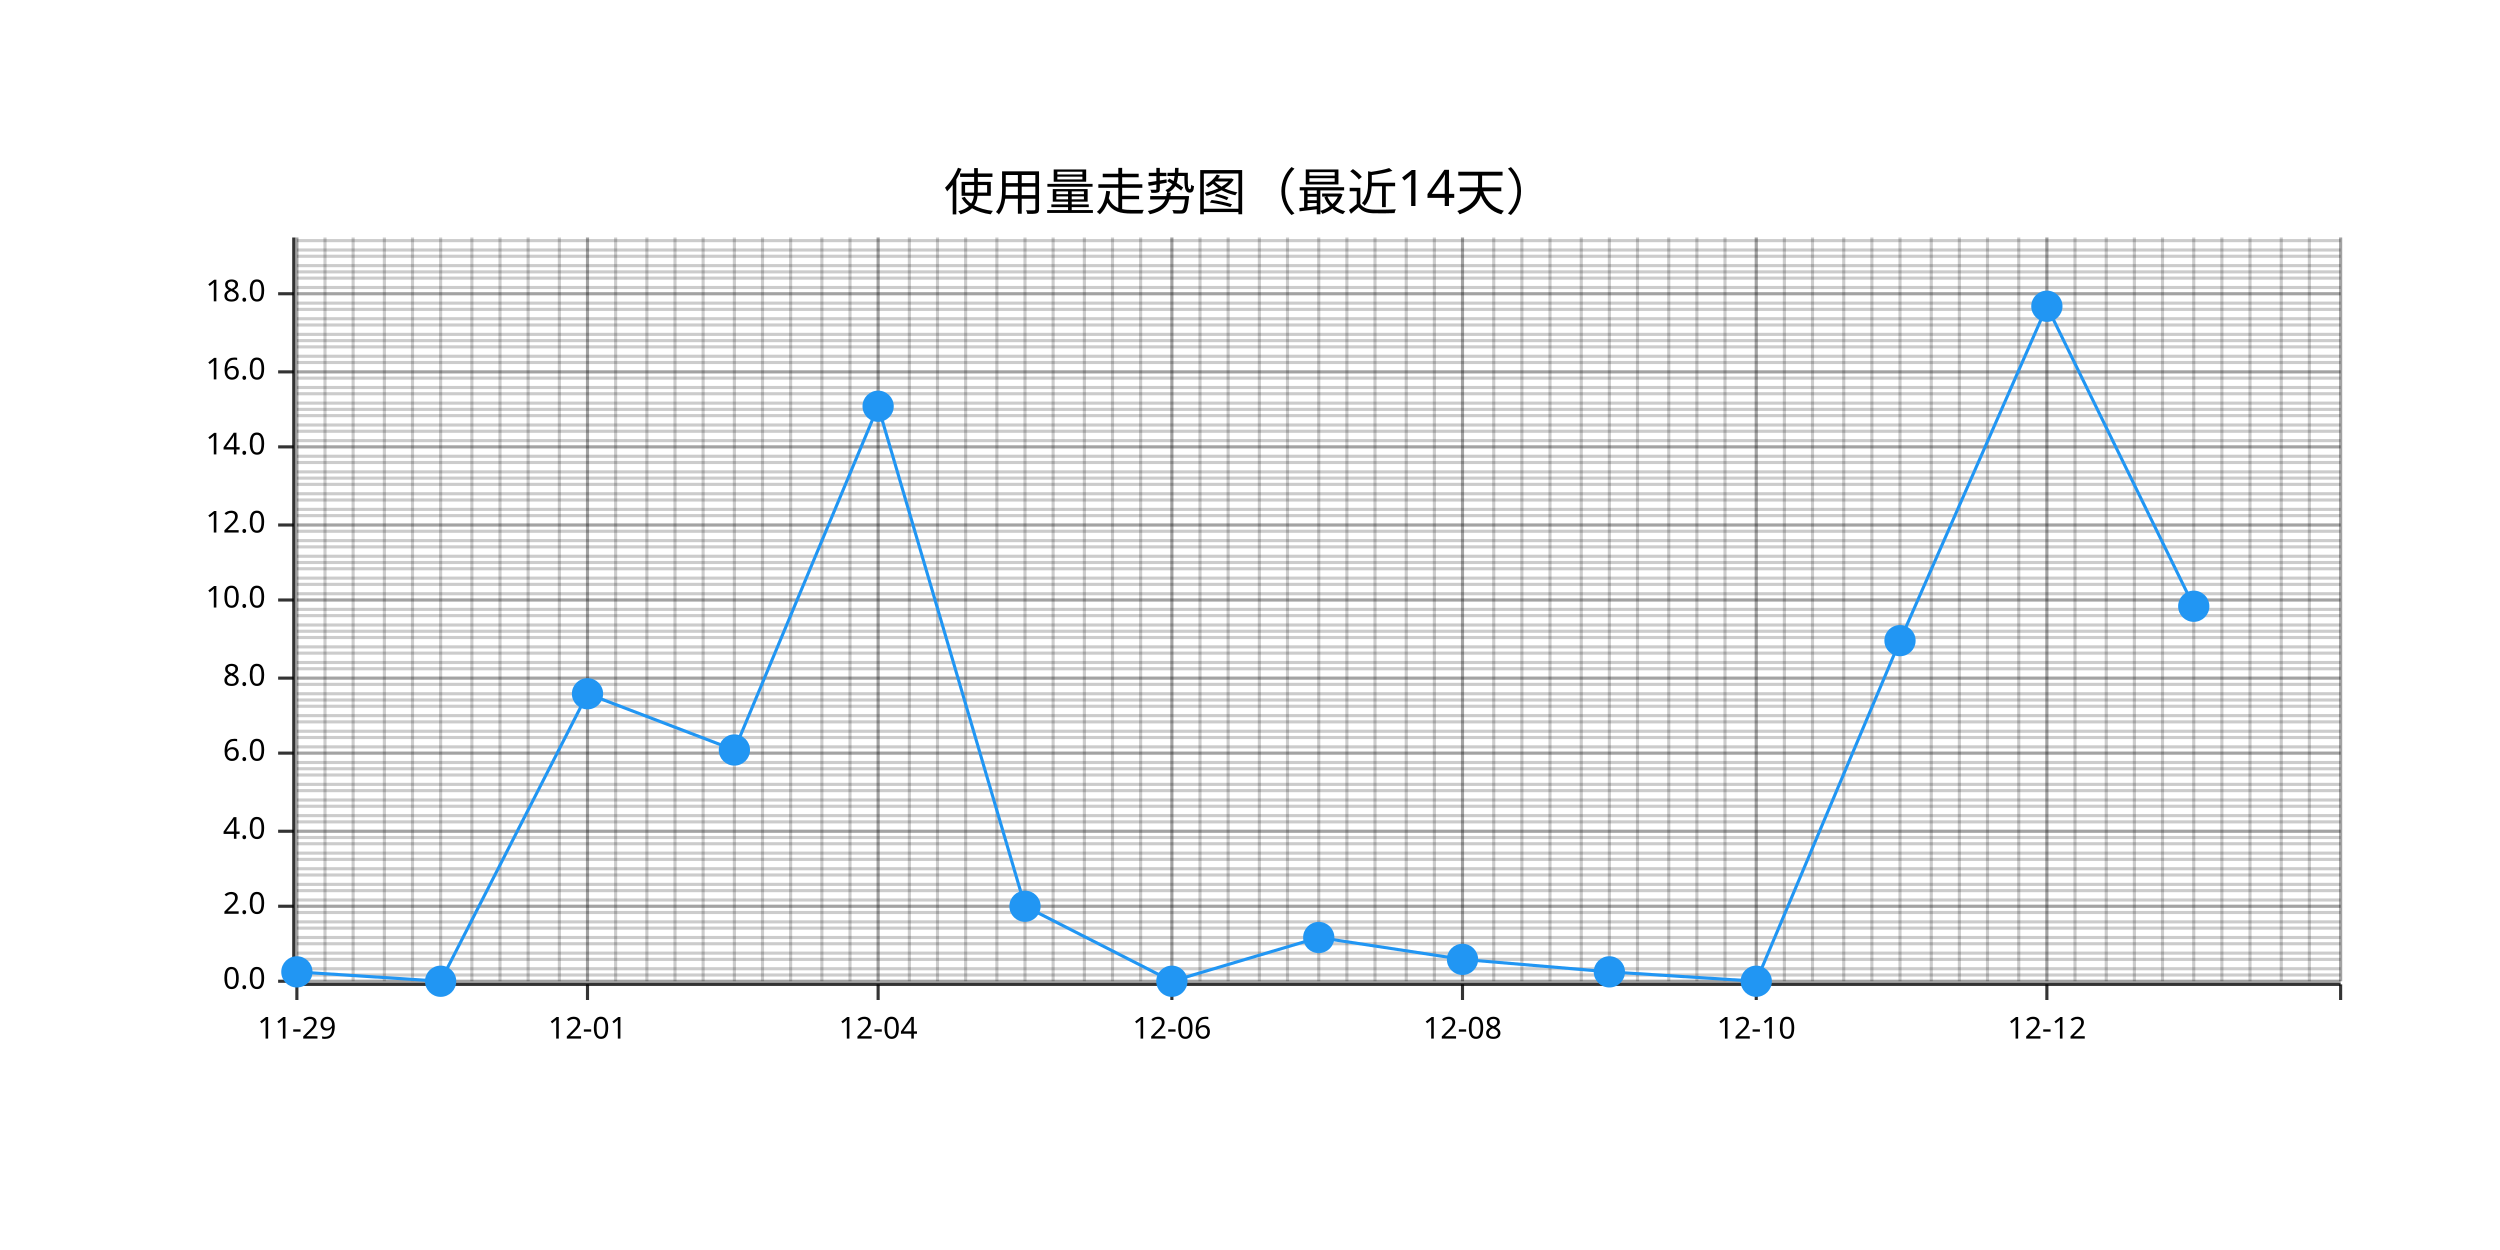
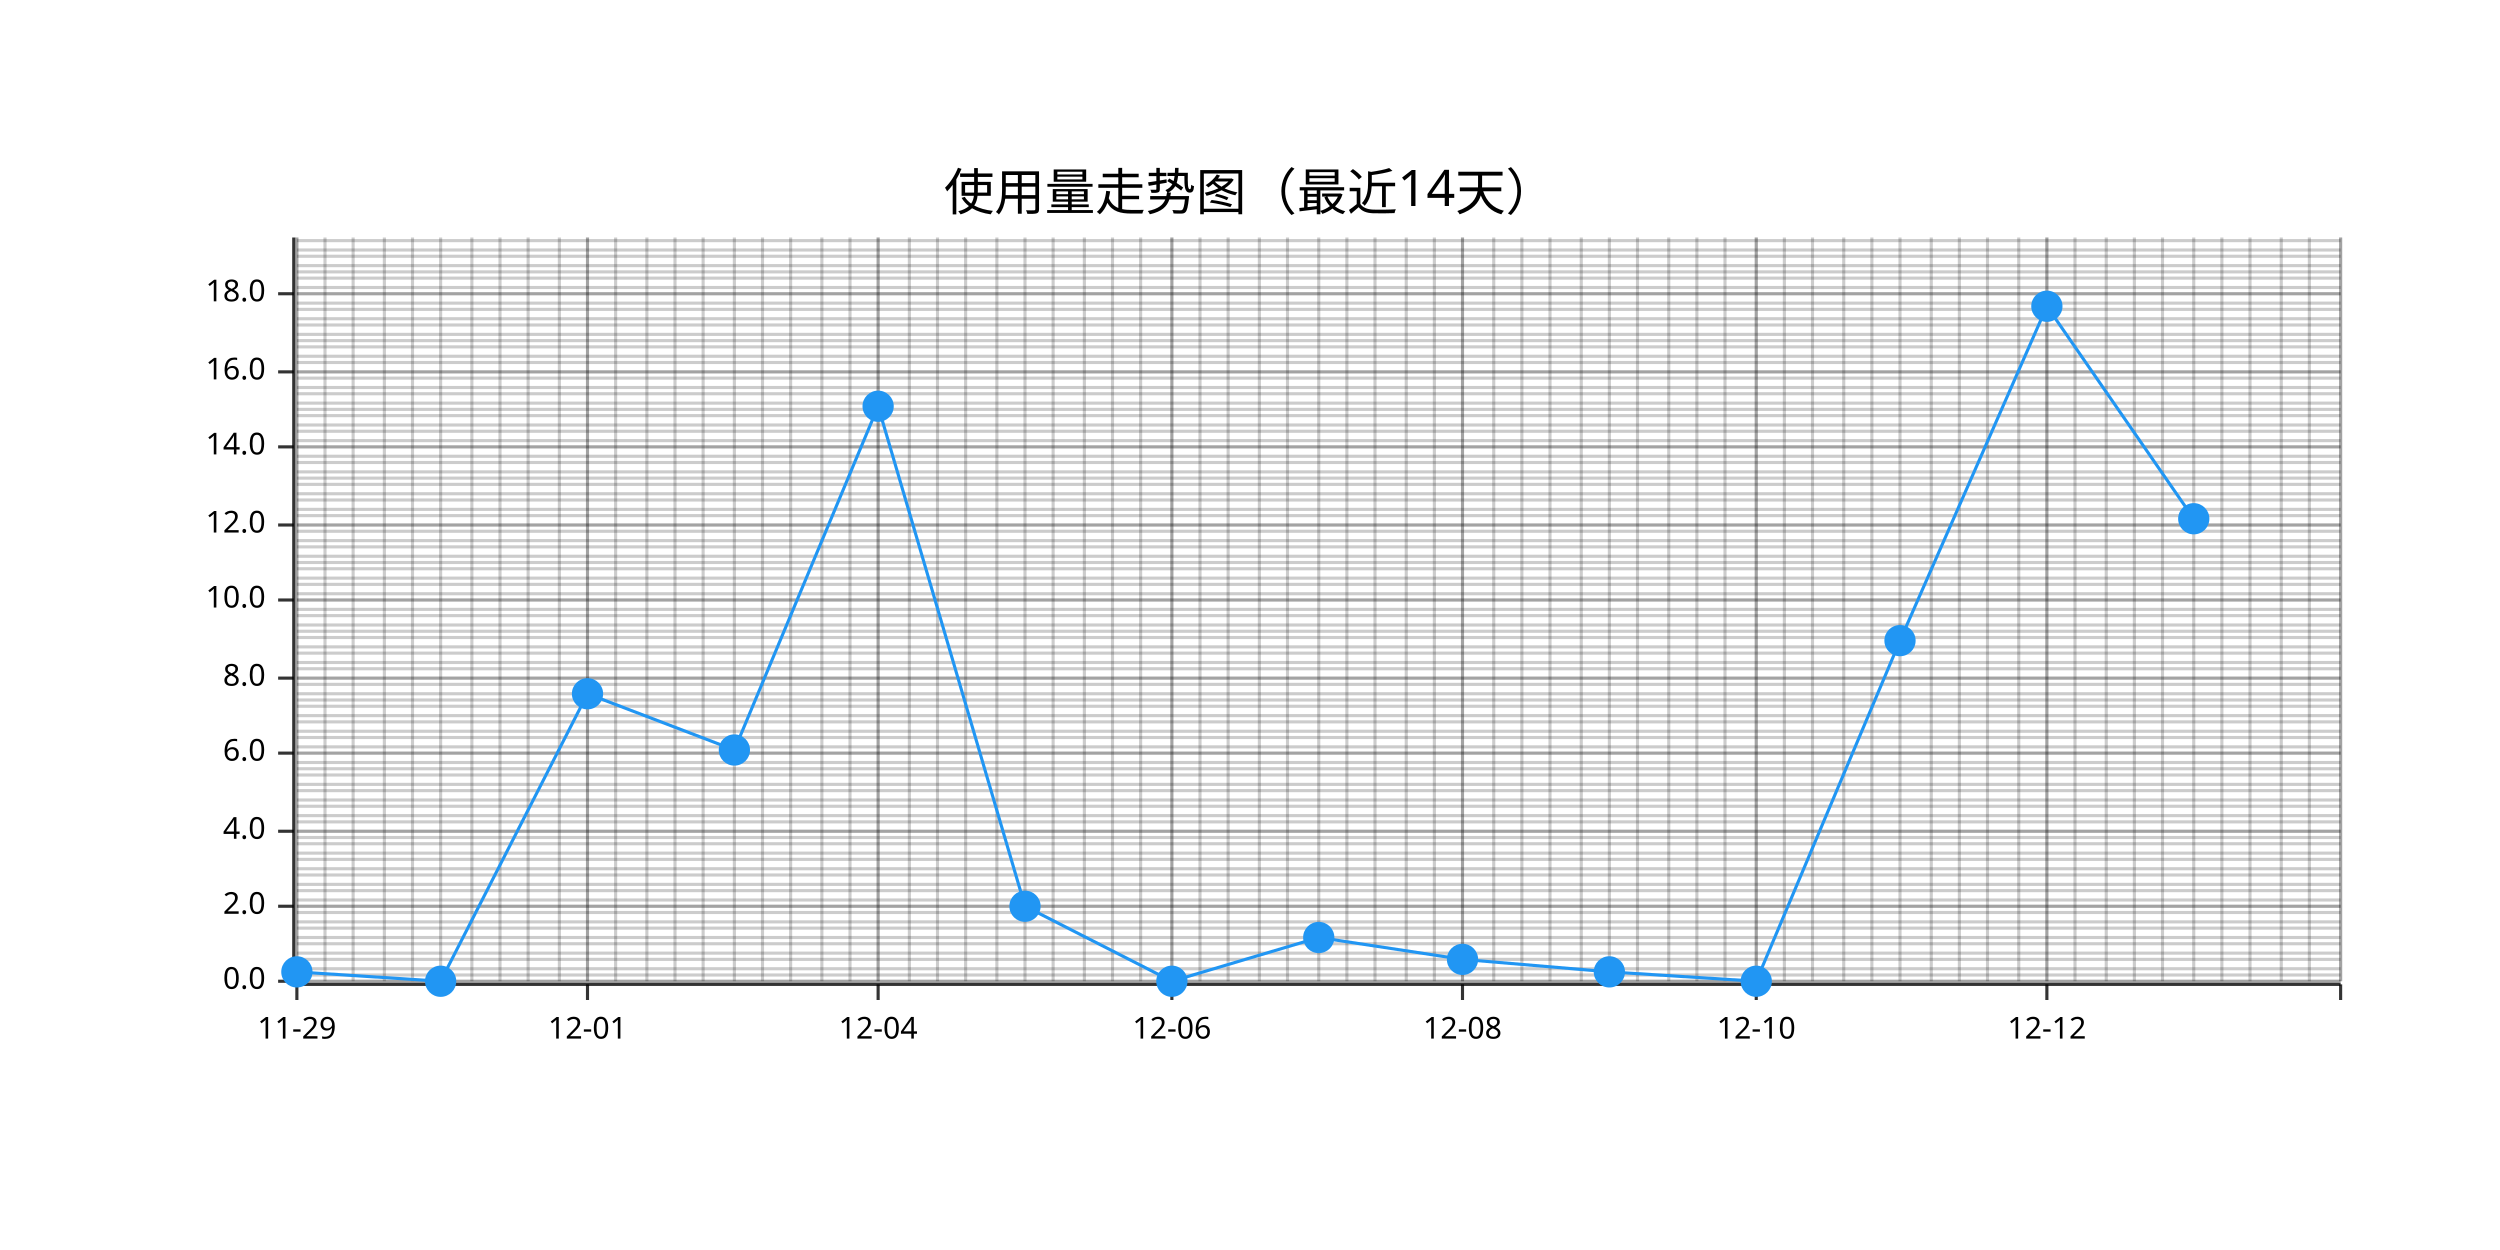
<svg xmlns="http://www.w3.org/2000/svg" width="800" height="400" viewBox="0 0 800 400">
  <rect x="0" y="0" width="800" height="400" opacity="1" fill="#FFFFFF" stroke="none" />
  <text x="400" y="55" dy="0.76em" text-anchor="middle" font-family="sans-serif" font-size="16.129" opacity="1" fill="#000000">
使用量走势图（最近14天）
</text>
  <line opacity="0.2" stroke="#000000" stroke-width="1" x1="95" y1="314" x2="95" y2="76" />
  <line opacity="0.2" stroke="#000000" stroke-width="1" x1="104" y1="314" x2="104" y2="76" />
  <line opacity="0.2" stroke="#000000" stroke-width="1" x1="113" y1="314" x2="113" y2="76" />
  <line opacity="0.2" stroke="#000000" stroke-width="1" x1="123" y1="314" x2="123" y2="76" />
  <line opacity="0.2" stroke="#000000" stroke-width="1" x1="132" y1="314" x2="132" y2="76" />
  <line opacity="0.2" stroke="#000000" stroke-width="1" x1="141" y1="314" x2="141" y2="76" />
  <line opacity="0.2" stroke="#000000" stroke-width="1" x1="151" y1="314" x2="151" y2="76" />
  <line opacity="0.2" stroke="#000000" stroke-width="1" x1="160" y1="314" x2="160" y2="76" />
  <line opacity="0.2" stroke="#000000" stroke-width="1" x1="169" y1="314" x2="169" y2="76" />
  <line opacity="0.2" stroke="#000000" stroke-width="1" x1="179" y1="314" x2="179" y2="76" />
  <line opacity="0.2" stroke="#000000" stroke-width="1" x1="188" y1="314" x2="188" y2="76" />
  <line opacity="0.2" stroke="#000000" stroke-width="1" x1="197" y1="314" x2="197" y2="76" />
  <line opacity="0.2" stroke="#000000" stroke-width="1" x1="207" y1="314" x2="207" y2="76" />
  <line opacity="0.2" stroke="#000000" stroke-width="1" x1="216" y1="314" x2="216" y2="76" />
  <line opacity="0.2" stroke="#000000" stroke-width="1" x1="225" y1="314" x2="225" y2="76" />
  <line opacity="0.2" stroke="#000000" stroke-width="1" x1="235" y1="314" x2="235" y2="76" />
  <line opacity="0.2" stroke="#000000" stroke-width="1" x1="244" y1="314" x2="244" y2="76" />
  <line opacity="0.2" stroke="#000000" stroke-width="1" x1="253" y1="314" x2="253" y2="76" />
  <line opacity="0.2" stroke="#000000" stroke-width="1" x1="263" y1="314" x2="263" y2="76" />
  <line opacity="0.2" stroke="#000000" stroke-width="1" x1="272" y1="314" x2="272" y2="76" />
  <line opacity="0.2" stroke="#000000" stroke-width="1" x1="281" y1="314" x2="281" y2="76" />
  <line opacity="0.2" stroke="#000000" stroke-width="1" x1="291" y1="314" x2="291" y2="76" />
  <line opacity="0.2" stroke="#000000" stroke-width="1" x1="300" y1="314" x2="300" y2="76" />
  <line opacity="0.2" stroke="#000000" stroke-width="1" x1="309" y1="314" x2="309" y2="76" />
  <line opacity="0.2" stroke="#000000" stroke-width="1" x1="319" y1="314" x2="319" y2="76" />
  <line opacity="0.2" stroke="#000000" stroke-width="1" x1="328" y1="314" x2="328" y2="76" />
  <line opacity="0.2" stroke="#000000" stroke-width="1" x1="337" y1="314" x2="337" y2="76" />
  <line opacity="0.2" stroke="#000000" stroke-width="1" x1="347" y1="314" x2="347" y2="76" />
  <line opacity="0.2" stroke="#000000" stroke-width="1" x1="356" y1="314" x2="356" y2="76" />
  <line opacity="0.2" stroke="#000000" stroke-width="1" x1="365" y1="314" x2="365" y2="76" />
  <line opacity="0.2" stroke="#000000" stroke-width="1" x1="375" y1="314" x2="375" y2="76" />
  <line opacity="0.2" stroke="#000000" stroke-width="1" x1="384" y1="314" x2="384" y2="76" />
  <line opacity="0.2" stroke="#000000" stroke-width="1" x1="393" y1="314" x2="393" y2="76" />
  <line opacity="0.2" stroke="#000000" stroke-width="1" x1="403" y1="314" x2="403" y2="76" />
  <line opacity="0.2" stroke="#000000" stroke-width="1" x1="412" y1="314" x2="412" y2="76" />
  <line opacity="0.2" stroke="#000000" stroke-width="1" x1="422" y1="314" x2="422" y2="76" />
  <line opacity="0.2" stroke="#000000" stroke-width="1" x1="431" y1="314" x2="431" y2="76" />
  <line opacity="0.2" stroke="#000000" stroke-width="1" x1="440" y1="314" x2="440" y2="76" />
  <line opacity="0.2" stroke="#000000" stroke-width="1" x1="450" y1="314" x2="450" y2="76" />
  <line opacity="0.2" stroke="#000000" stroke-width="1" x1="459" y1="314" x2="459" y2="76" />
  <line opacity="0.2" stroke="#000000" stroke-width="1" x1="468" y1="314" x2="468" y2="76" />
  <line opacity="0.2" stroke="#000000" stroke-width="1" x1="478" y1="314" x2="478" y2="76" />
  <line opacity="0.2" stroke="#000000" stroke-width="1" x1="487" y1="314" x2="487" y2="76" />
  <line opacity="0.2" stroke="#000000" stroke-width="1" x1="496" y1="314" x2="496" y2="76" />
  <line opacity="0.2" stroke="#000000" stroke-width="1" x1="506" y1="314" x2="506" y2="76" />
  <line opacity="0.2" stroke="#000000" stroke-width="1" x1="515" y1="314" x2="515" y2="76" />
  <line opacity="0.2" stroke="#000000" stroke-width="1" x1="524" y1="314" x2="524" y2="76" />
  <line opacity="0.2" stroke="#000000" stroke-width="1" x1="534" y1="314" x2="534" y2="76" />
  <line opacity="0.2" stroke="#000000" stroke-width="1" x1="543" y1="314" x2="543" y2="76" />
  <line opacity="0.2" stroke="#000000" stroke-width="1" x1="552" y1="314" x2="552" y2="76" />
  <line opacity="0.2" stroke="#000000" stroke-width="1" x1="562" y1="314" x2="562" y2="76" />
  <line opacity="0.2" stroke="#000000" stroke-width="1" x1="571" y1="314" x2="571" y2="76" />
  <line opacity="0.2" stroke="#000000" stroke-width="1" x1="580" y1="314" x2="580" y2="76" />
  <line opacity="0.2" stroke="#000000" stroke-width="1" x1="590" y1="314" x2="590" y2="76" />
  <line opacity="0.2" stroke="#000000" stroke-width="1" x1="599" y1="314" x2="599" y2="76" />
  <line opacity="0.2" stroke="#000000" stroke-width="1" x1="608" y1="314" x2="608" y2="76" />
  <line opacity="0.2" stroke="#000000" stroke-width="1" x1="618" y1="314" x2="618" y2="76" />
  <line opacity="0.2" stroke="#000000" stroke-width="1" x1="627" y1="314" x2="627" y2="76" />
  <line opacity="0.2" stroke="#000000" stroke-width="1" x1="636" y1="314" x2="636" y2="76" />
  <line opacity="0.2" stroke="#000000" stroke-width="1" x1="646" y1="314" x2="646" y2="76" />
  <line opacity="0.2" stroke="#000000" stroke-width="1" x1="655" y1="314" x2="655" y2="76" />
  <line opacity="0.2" stroke="#000000" stroke-width="1" x1="664" y1="314" x2="664" y2="76" />
  <line opacity="0.2" stroke="#000000" stroke-width="1" x1="674" y1="314" x2="674" y2="76" />
  <line opacity="0.2" stroke="#000000" stroke-width="1" x1="683" y1="314" x2="683" y2="76" />
  <line opacity="0.2" stroke="#000000" stroke-width="1" x1="692" y1="314" x2="692" y2="76" />
  <line opacity="0.2" stroke="#000000" stroke-width="1" x1="702" y1="314" x2="702" y2="76" />
  <line opacity="0.2" stroke="#000000" stroke-width="1" x1="711" y1="314" x2="711" y2="76" />
  <line opacity="0.2" stroke="#000000" stroke-width="1" x1="720" y1="314" x2="720" y2="76" />
  <line opacity="0.2" stroke="#000000" stroke-width="1" x1="730" y1="314" x2="730" y2="76" />
  <line opacity="0.2" stroke="#000000" stroke-width="1" x1="739" y1="314" x2="739" y2="76" />
  <line opacity="0.2" stroke="#000000" stroke-width="1" x1="749" y1="314" x2="749" y2="76" />
  <line opacity="0.2" stroke="#000000" stroke-width="1" x1="95" y1="314" x2="749" y2="314" />
  <line opacity="0.2" stroke="#000000" stroke-width="1" x1="95" y1="312" x2="749" y2="312" />
  <line opacity="0.2" stroke="#000000" stroke-width="1" x1="95" y1="310" x2="749" y2="310" />
  <line opacity="0.2" stroke="#000000" stroke-width="1" x1="95" y1="307" x2="749" y2="307" />
  <line opacity="0.2" stroke="#000000" stroke-width="1" x1="95" y1="305" x2="749" y2="305" />
  <line opacity="0.2" stroke="#000000" stroke-width="1" x1="95" y1="302" x2="749" y2="302" />
  <line opacity="0.2" stroke="#000000" stroke-width="1" x1="95" y1="300" x2="749" y2="300" />
  <line opacity="0.2" stroke="#000000" stroke-width="1" x1="95" y1="297" x2="749" y2="297" />
  <line opacity="0.2" stroke="#000000" stroke-width="1" x1="95" y1="295" x2="749" y2="295" />
  <line opacity="0.2" stroke="#000000" stroke-width="1" x1="95" y1="292" x2="749" y2="292" />
  <line opacity="0.2" stroke="#000000" stroke-width="1" x1="95" y1="290" x2="749" y2="290" />
  <line opacity="0.2" stroke="#000000" stroke-width="1" x1="95" y1="288" x2="749" y2="288" />
  <line opacity="0.2" stroke="#000000" stroke-width="1" x1="95" y1="285" x2="749" y2="285" />
  <line opacity="0.2" stroke="#000000" stroke-width="1" x1="95" y1="283" x2="749" y2="283" />
  <line opacity="0.2" stroke="#000000" stroke-width="1" x1="95" y1="280" x2="749" y2="280" />
  <line opacity="0.2" stroke="#000000" stroke-width="1" x1="95" y1="278" x2="749" y2="278" />
  <line opacity="0.2" stroke="#000000" stroke-width="1" x1="95" y1="275" x2="749" y2="275" />
  <line opacity="0.2" stroke="#000000" stroke-width="1" x1="95" y1="273" x2="749" y2="273" />
  <line opacity="0.2" stroke="#000000" stroke-width="1" x1="95" y1="270" x2="749" y2="270" />
  <line opacity="0.2" stroke="#000000" stroke-width="1" x1="95" y1="268" x2="749" y2="268" />
  <line opacity="0.2" stroke="#000000" stroke-width="1" x1="95" y1="266" x2="749" y2="266" />
  <line opacity="0.2" stroke="#000000" stroke-width="1" x1="95" y1="263" x2="749" y2="263" />
  <line opacity="0.2" stroke="#000000" stroke-width="1" x1="95" y1="261" x2="749" y2="261" />
  <line opacity="0.2" stroke="#000000" stroke-width="1" x1="95" y1="258" x2="749" y2="258" />
  <line opacity="0.2" stroke="#000000" stroke-width="1" x1="95" y1="256" x2="749" y2="256" />
  <line opacity="0.2" stroke="#000000" stroke-width="1" x1="95" y1="253" x2="749" y2="253" />
  <line opacity="0.2" stroke="#000000" stroke-width="1" x1="95" y1="251" x2="749" y2="251" />
  <line opacity="0.2" stroke="#000000" stroke-width="1" x1="95" y1="248" x2="749" y2="248" />
  <line opacity="0.2" stroke="#000000" stroke-width="1" x1="95" y1="246" x2="749" y2="246" />
  <line opacity="0.2" stroke="#000000" stroke-width="1" x1="95" y1="244" x2="749" y2="244" />
  <line opacity="0.2" stroke="#000000" stroke-width="1" x1="95" y1="241" x2="749" y2="241" />
  <line opacity="0.2" stroke="#000000" stroke-width="1" x1="95" y1="239" x2="749" y2="239" />
  <line opacity="0.2" stroke="#000000" stroke-width="1" x1="95" y1="236" x2="749" y2="236" />
  <line opacity="0.2" stroke="#000000" stroke-width="1" x1="95" y1="234" x2="749" y2="234" />
  <line opacity="0.2" stroke="#000000" stroke-width="1" x1="95" y1="231" x2="749" y2="231" />
  <line opacity="0.2" stroke="#000000" stroke-width="1" x1="95" y1="229" x2="749" y2="229" />
  <line opacity="0.2" stroke="#000000" stroke-width="1" x1="95" y1="226" x2="749" y2="226" />
  <line opacity="0.2" stroke="#000000" stroke-width="1" x1="95" y1="224" x2="749" y2="224" />
  <line opacity="0.2" stroke="#000000" stroke-width="1" x1="95" y1="222" x2="749" y2="222" />
  <line opacity="0.2" stroke="#000000" stroke-width="1" x1="95" y1="219" x2="749" y2="219" />
  <line opacity="0.2" stroke="#000000" stroke-width="1" x1="95" y1="217" x2="749" y2="217" />
  <line opacity="0.2" stroke="#000000" stroke-width="1" x1="95" y1="214" x2="749" y2="214" />
  <line opacity="0.2" stroke="#000000" stroke-width="1" x1="95" y1="212" x2="749" y2="212" />
  <line opacity="0.2" stroke="#000000" stroke-width="1" x1="95" y1="209" x2="749" y2="209" />
  <line opacity="0.2" stroke="#000000" stroke-width="1" x1="95" y1="207" x2="749" y2="207" />
  <line opacity="0.2" stroke="#000000" stroke-width="1" x1="95" y1="204" x2="749" y2="204" />
  <line opacity="0.2" stroke="#000000" stroke-width="1" x1="95" y1="202" x2="749" y2="202" />
  <line opacity="0.2" stroke="#000000" stroke-width="1" x1="95" y1="200" x2="749" y2="200" />
  <line opacity="0.2" stroke="#000000" stroke-width="1" x1="95" y1="197" x2="749" y2="197" />
  <line opacity="0.2" stroke="#000000" stroke-width="1" x1="95" y1="195" x2="749" y2="195" />
  <line opacity="0.2" stroke="#000000" stroke-width="1" x1="95" y1="192" x2="749" y2="192" />
  <line opacity="0.2" stroke="#000000" stroke-width="1" x1="95" y1="190" x2="749" y2="190" />
  <line opacity="0.2" stroke="#000000" stroke-width="1" x1="95" y1="187" x2="749" y2="187" />
  <line opacity="0.2" stroke="#000000" stroke-width="1" x1="95" y1="185" x2="749" y2="185" />
  <line opacity="0.2" stroke="#000000" stroke-width="1" x1="95" y1="182" x2="749" y2="182" />
  <line opacity="0.2" stroke="#000000" stroke-width="1" x1="95" y1="180" x2="749" y2="180" />
  <line opacity="0.2" stroke="#000000" stroke-width="1" x1="95" y1="178" x2="749" y2="178" />
  <line opacity="0.2" stroke="#000000" stroke-width="1" x1="95" y1="175" x2="749" y2="175" />
  <line opacity="0.2" stroke="#000000" stroke-width="1" x1="95" y1="173" x2="749" y2="173" />
  <line opacity="0.2" stroke="#000000" stroke-width="1" x1="95" y1="170" x2="749" y2="170" />
  <line opacity="0.2" stroke="#000000" stroke-width="1" x1="95" y1="168" x2="749" y2="168" />
  <line opacity="0.2" stroke="#000000" stroke-width="1" x1="95" y1="165" x2="749" y2="165" />
  <line opacity="0.2" stroke="#000000" stroke-width="1" x1="95" y1="163" x2="749" y2="163" />
  <line opacity="0.2" stroke="#000000" stroke-width="1" x1="95" y1="160" x2="749" y2="160" />
  <line opacity="0.2" stroke="#000000" stroke-width="1" x1="95" y1="158" x2="749" y2="158" />
  <line opacity="0.2" stroke="#000000" stroke-width="1" x1="95" y1="155" x2="749" y2="155" />
  <line opacity="0.2" stroke="#000000" stroke-width="1" x1="95" y1="153" x2="749" y2="153" />
  <line opacity="0.2" stroke="#000000" stroke-width="1" x1="95" y1="151" x2="749" y2="151" />
  <line opacity="0.2" stroke="#000000" stroke-width="1" x1="95" y1="148" x2="749" y2="148" />
  <line opacity="0.2" stroke="#000000" stroke-width="1" x1="95" y1="146" x2="749" y2="146" />
  <line opacity="0.2" stroke="#000000" stroke-width="1" x1="95" y1="143" x2="749" y2="143" />
  <line opacity="0.2" stroke="#000000" stroke-width="1" x1="95" y1="141" x2="749" y2="141" />
  <line opacity="0.2" stroke="#000000" stroke-width="1" x1="95" y1="138" x2="749" y2="138" />
  <line opacity="0.2" stroke="#000000" stroke-width="1" x1="95" y1="136" x2="749" y2="136" />
  <line opacity="0.2" stroke="#000000" stroke-width="1" x1="95" y1="133" x2="749" y2="133" />
  <line opacity="0.2" stroke="#000000" stroke-width="1" x1="95" y1="131" x2="749" y2="131" />
  <line opacity="0.2" stroke="#000000" stroke-width="1" x1="95" y1="129" x2="749" y2="129" />
  <line opacity="0.2" stroke="#000000" stroke-width="1" x1="95" y1="126" x2="749" y2="126" />
  <line opacity="0.2" stroke="#000000" stroke-width="1" x1="95" y1="124" x2="749" y2="124" />
  <line opacity="0.2" stroke="#000000" stroke-width="1" x1="95" y1="121" x2="749" y2="121" />
  <line opacity="0.2" stroke="#000000" stroke-width="1" x1="95" y1="119" x2="749" y2="119" />
  <line opacity="0.2" stroke="#000000" stroke-width="1" x1="95" y1="116" x2="749" y2="116" />
  <line opacity="0.2" stroke="#000000" stroke-width="1" x1="95" y1="114" x2="749" y2="114" />
  <line opacity="0.2" stroke="#000000" stroke-width="1" x1="95" y1="111" x2="749" y2="111" />
  <line opacity="0.2" stroke="#000000" stroke-width="1" x1="95" y1="109" x2="749" y2="109" />
  <line opacity="0.2" stroke="#000000" stroke-width="1" x1="95" y1="107" x2="749" y2="107" />
  <line opacity="0.2" stroke="#000000" stroke-width="1" x1="95" y1="104" x2="749" y2="104" />
  <line opacity="0.2" stroke="#000000" stroke-width="1" x1="95" y1="102" x2="749" y2="102" />
  <line opacity="0.2" stroke="#000000" stroke-width="1" x1="95" y1="99" x2="749" y2="99" />
  <line opacity="0.2" stroke="#000000" stroke-width="1" x1="95" y1="97" x2="749" y2="97" />
  <line opacity="0.2" stroke="#000000" stroke-width="1" x1="95" y1="94" x2="749" y2="94" />
  <line opacity="0.2" stroke="#000000" stroke-width="1" x1="95" y1="92" x2="749" y2="92" />
  <line opacity="0.2" stroke="#000000" stroke-width="1" x1="95" y1="89" x2="749" y2="89" />
  <line opacity="0.2" stroke="#000000" stroke-width="1" x1="95" y1="87" x2="749" y2="87" />
  <line opacity="0.2" stroke="#000000" stroke-width="1" x1="95" y1="85" x2="749" y2="85" />
  <line opacity="0.2" stroke="#000000" stroke-width="1" x1="95" y1="82" x2="749" y2="82" />
  <line opacity="0.2" stroke="#000000" stroke-width="1" x1="95" y1="80" x2="749" y2="80" />
  <line opacity="0.2" stroke="#000000" stroke-width="1" x1="95" y1="77" x2="749" y2="77" />
  <line opacity="0.2" stroke="#000000" stroke-width="1" x1="95" y1="314" x2="95" y2="76" />
  <line opacity="0.2" stroke="#000000" stroke-width="1" x1="188" y1="314" x2="188" y2="76" />
  <line opacity="0.2" stroke="#000000" stroke-width="1" x1="281" y1="314" x2="281" y2="76" />
  <line opacity="0.2" stroke="#000000" stroke-width="1" x1="375" y1="314" x2="375" y2="76" />
  <line opacity="0.2" stroke="#000000" stroke-width="1" x1="468" y1="314" x2="468" y2="76" />
  <line opacity="0.2" stroke="#000000" stroke-width="1" x1="562" y1="314" x2="562" y2="76" />
  <line opacity="0.2" stroke="#000000" stroke-width="1" x1="655" y1="314" x2="655" y2="76" />
  <line opacity="0.2" stroke="#000000" stroke-width="1" x1="749" y1="314" x2="749" y2="76" />
  <line opacity="0.2" stroke="#000000" stroke-width="1" x1="95" y1="314" x2="749" y2="314" />
  <line opacity="0.2" stroke="#000000" stroke-width="1" x1="95" y1="290" x2="749" y2="290" />
  <line opacity="0.2" stroke="#000000" stroke-width="1" x1="95" y1="266" x2="749" y2="266" />
  <line opacity="0.2" stroke="#000000" stroke-width="1" x1="95" y1="241" x2="749" y2="241" />
  <line opacity="0.2" stroke="#000000" stroke-width="1" x1="95" y1="217" x2="749" y2="217" />
  <line opacity="0.2" stroke="#000000" stroke-width="1" x1="95" y1="192" x2="749" y2="192" />
  <line opacity="0.2" stroke="#000000" stroke-width="1" x1="95" y1="168" x2="749" y2="168" />
  <line opacity="0.2" stroke="#000000" stroke-width="1" x1="95" y1="143" x2="749" y2="143" />
  <line opacity="0.2" stroke="#000000" stroke-width="1" x1="95" y1="119" x2="749" y2="119" />
  <line opacity="0.2" stroke="#000000" stroke-width="1" x1="95" y1="94" x2="749" y2="94" />
  <polyline fill="none" opacity="0.8" stroke="#000000" stroke-width="1" points="94,76 94,314 " />
  <text x="85" y="314" dy="0.5ex" text-anchor="end" font-family="sans-serif" font-size="9.677" opacity="1" fill="#000000">
0.0
</text>
  <polyline fill="none" opacity="0.8" stroke="#000000" stroke-width="1" points="89,314 94,314 " />
  <text x="85" y="290" dy="0.5ex" text-anchor="end" font-family="sans-serif" font-size="9.677" opacity="1" fill="#000000">
2.0
</text>
  <polyline fill="none" opacity="0.8" stroke="#000000" stroke-width="1" points="89,290 94,290 " />
  <text x="85" y="266" dy="0.5ex" text-anchor="end" font-family="sans-serif" font-size="9.677" opacity="1" fill="#000000">
4.0
</text>
  <polyline fill="none" opacity="0.8" stroke="#000000" stroke-width="1" points="89,266 94,266 " />
  <text x="85" y="241" dy="0.5ex" text-anchor="end" font-family="sans-serif" font-size="9.677" opacity="1" fill="#000000">
6.0
</text>
  <polyline fill="none" opacity="0.8" stroke="#000000" stroke-width="1" points="89,241 94,241 " />
  <text x="85" y="217" dy="0.5ex" text-anchor="end" font-family="sans-serif" font-size="9.677" opacity="1" fill="#000000">
8.0
</text>
  <polyline fill="none" opacity="0.8" stroke="#000000" stroke-width="1" points="89,217 94,217 " />
  <text x="85" y="192" dy="0.5ex" text-anchor="end" font-family="sans-serif" font-size="9.677" opacity="1" fill="#000000">
10.0
</text>
  <polyline fill="none" opacity="0.8" stroke="#000000" stroke-width="1" points="89,192 94,192 " />
  <text x="85" y="168" dy="0.5ex" text-anchor="end" font-family="sans-serif" font-size="9.677" opacity="1" fill="#000000">
12.0
</text>
  <polyline fill="none" opacity="0.8" stroke="#000000" stroke-width="1" points="89,168 94,168 " />
  <text x="85" y="143" dy="0.5ex" text-anchor="end" font-family="sans-serif" font-size="9.677" opacity="1" fill="#000000">
14.0
</text>
  <polyline fill="none" opacity="0.8" stroke="#000000" stroke-width="1" points="89,143 94,143 " />
  <text x="85" y="119" dy="0.5ex" text-anchor="end" font-family="sans-serif" font-size="9.677" opacity="1" fill="#000000">
16.0
</text>
  <polyline fill="none" opacity="0.8" stroke="#000000" stroke-width="1" points="89,119 94,119 " />
  <text x="85" y="94" dy="0.5ex" text-anchor="end" font-family="sans-serif" font-size="9.677" opacity="1" fill="#000000">
18.0
</text>
  <polyline fill="none" opacity="0.8" stroke="#000000" stroke-width="1" points="89,94 94,94 " />
  <polyline fill="none" opacity="0.8" stroke="#000000" stroke-width="1" points="95,315 749,315 " />
  <text x="95" y="325" dy="0.76em" text-anchor="middle" font-family="sans-serif" font-size="9.677" opacity="1" fill="#000000">
11-29
</text>
  <polyline fill="none" opacity="0.8" stroke="#000000" stroke-width="1" points="95,315 95,320 " />
  <text x="188" y="325" dy="0.76em" text-anchor="middle" font-family="sans-serif" font-size="9.677" opacity="1" fill="#000000">
12-01
</text>
  <polyline fill="none" opacity="0.8" stroke="#000000" stroke-width="1" points="188,315 188,320 " />
  <text x="281" y="325" dy="0.76em" text-anchor="middle" font-family="sans-serif" font-size="9.677" opacity="1" fill="#000000">
12-04
</text>
  <polyline fill="none" opacity="0.8" stroke="#000000" stroke-width="1" points="281,315 281,320 " />
  <text x="375" y="325" dy="0.76em" text-anchor="middle" font-family="sans-serif" font-size="9.677" opacity="1" fill="#000000">
12-06
</text>
  <polyline fill="none" opacity="0.8" stroke="#000000" stroke-width="1" points="375,315 375,320 " />
  <text x="468" y="325" dy="0.76em" text-anchor="middle" font-family="sans-serif" font-size="9.677" opacity="1" fill="#000000">
12-08
</text>
  <polyline fill="none" opacity="0.8" stroke="#000000" stroke-width="1" points="468,315 468,320 " />
  <text x="562" y="325" dy="0.76em" text-anchor="middle" font-family="sans-serif" font-size="9.677" opacity="1" fill="#000000">
12-10
</text>
  <polyline fill="none" opacity="0.8" stroke="#000000" stroke-width="1" points="562,315 562,320 " />
  <text x="655" y="325" dy="0.76em" text-anchor="middle" font-family="sans-serif" font-size="9.677" opacity="1" fill="#000000">
12-12
</text>
  <polyline fill="none" opacity="0.8" stroke="#000000" stroke-width="1" points="655,315 655,320 " />
  <text x="749" y="325" dy="0.76em" text-anchor="middle" font-family="sans-serif" font-size="9.677" opacity="1" fill="#000000">

</text>
  <polyline fill="none" opacity="0.8" stroke="#000000" stroke-width="1" points="749,315 749,320 " />
-   <polyline fill="none" opacity="1" stroke="#2196F3" stroke-width="1" points="95,311 141,314 188,222 235,240 281,130 328,290 375,314 422,300 468,307 515,311 562,314 608,205 655,98 702,194 " />
+   <polyline fill="none" opacity="1" stroke="#2196F3" stroke-width="1" points="95,311 141,314 188,222 235,240 281,130 328,290 375,314 422,300 468,307 515,311 562,314 608,205 655,98 702,166 " />
  <circle cx="95" cy="311" r="5" opacity="1" fill="#2196F3" stroke="none" stroke-width="1" />
  <circle cx="141" cy="314" r="5" opacity="1" fill="#2196F3" stroke="none" stroke-width="1" />
  <circle cx="188" cy="222" r="5" opacity="1" fill="#2196F3" stroke="none" stroke-width="1" />
  <circle cx="235" cy="240" r="5" opacity="1" fill="#2196F3" stroke="none" stroke-width="1" />
  <circle cx="281" cy="130" r="5" opacity="1" fill="#2196F3" stroke="none" stroke-width="1" />
  <circle cx="328" cy="290" r="5" opacity="1" fill="#2196F3" stroke="none" stroke-width="1" />
  <circle cx="375" cy="314" r="5" opacity="1" fill="#2196F3" stroke="none" stroke-width="1" />
  <circle cx="422" cy="300" r="5" opacity="1" fill="#2196F3" stroke="none" stroke-width="1" />
  <circle cx="468" cy="307" r="5" opacity="1" fill="#2196F3" stroke="none" stroke-width="1" />
  <circle cx="515" cy="311" r="5" opacity="1" fill="#2196F3" stroke="none" stroke-width="1" />
  <circle cx="562" cy="314" r="5" opacity="1" fill="#2196F3" stroke="none" stroke-width="1" />
  <circle cx="608" cy="205" r="5" opacity="1" fill="#2196F3" stroke="none" stroke-width="1" />
  <circle cx="655" cy="98" r="5" opacity="1" fill="#2196F3" stroke="none" stroke-width="1" />
-   <circle cx="702" cy="194" r="5" opacity="1" fill="#2196F3" stroke="none" stroke-width="1" />
+   <circle cx="702" cy="166" r="5" opacity="1" fill="#2196F3" stroke="none" stroke-width="1" />
</svg>
